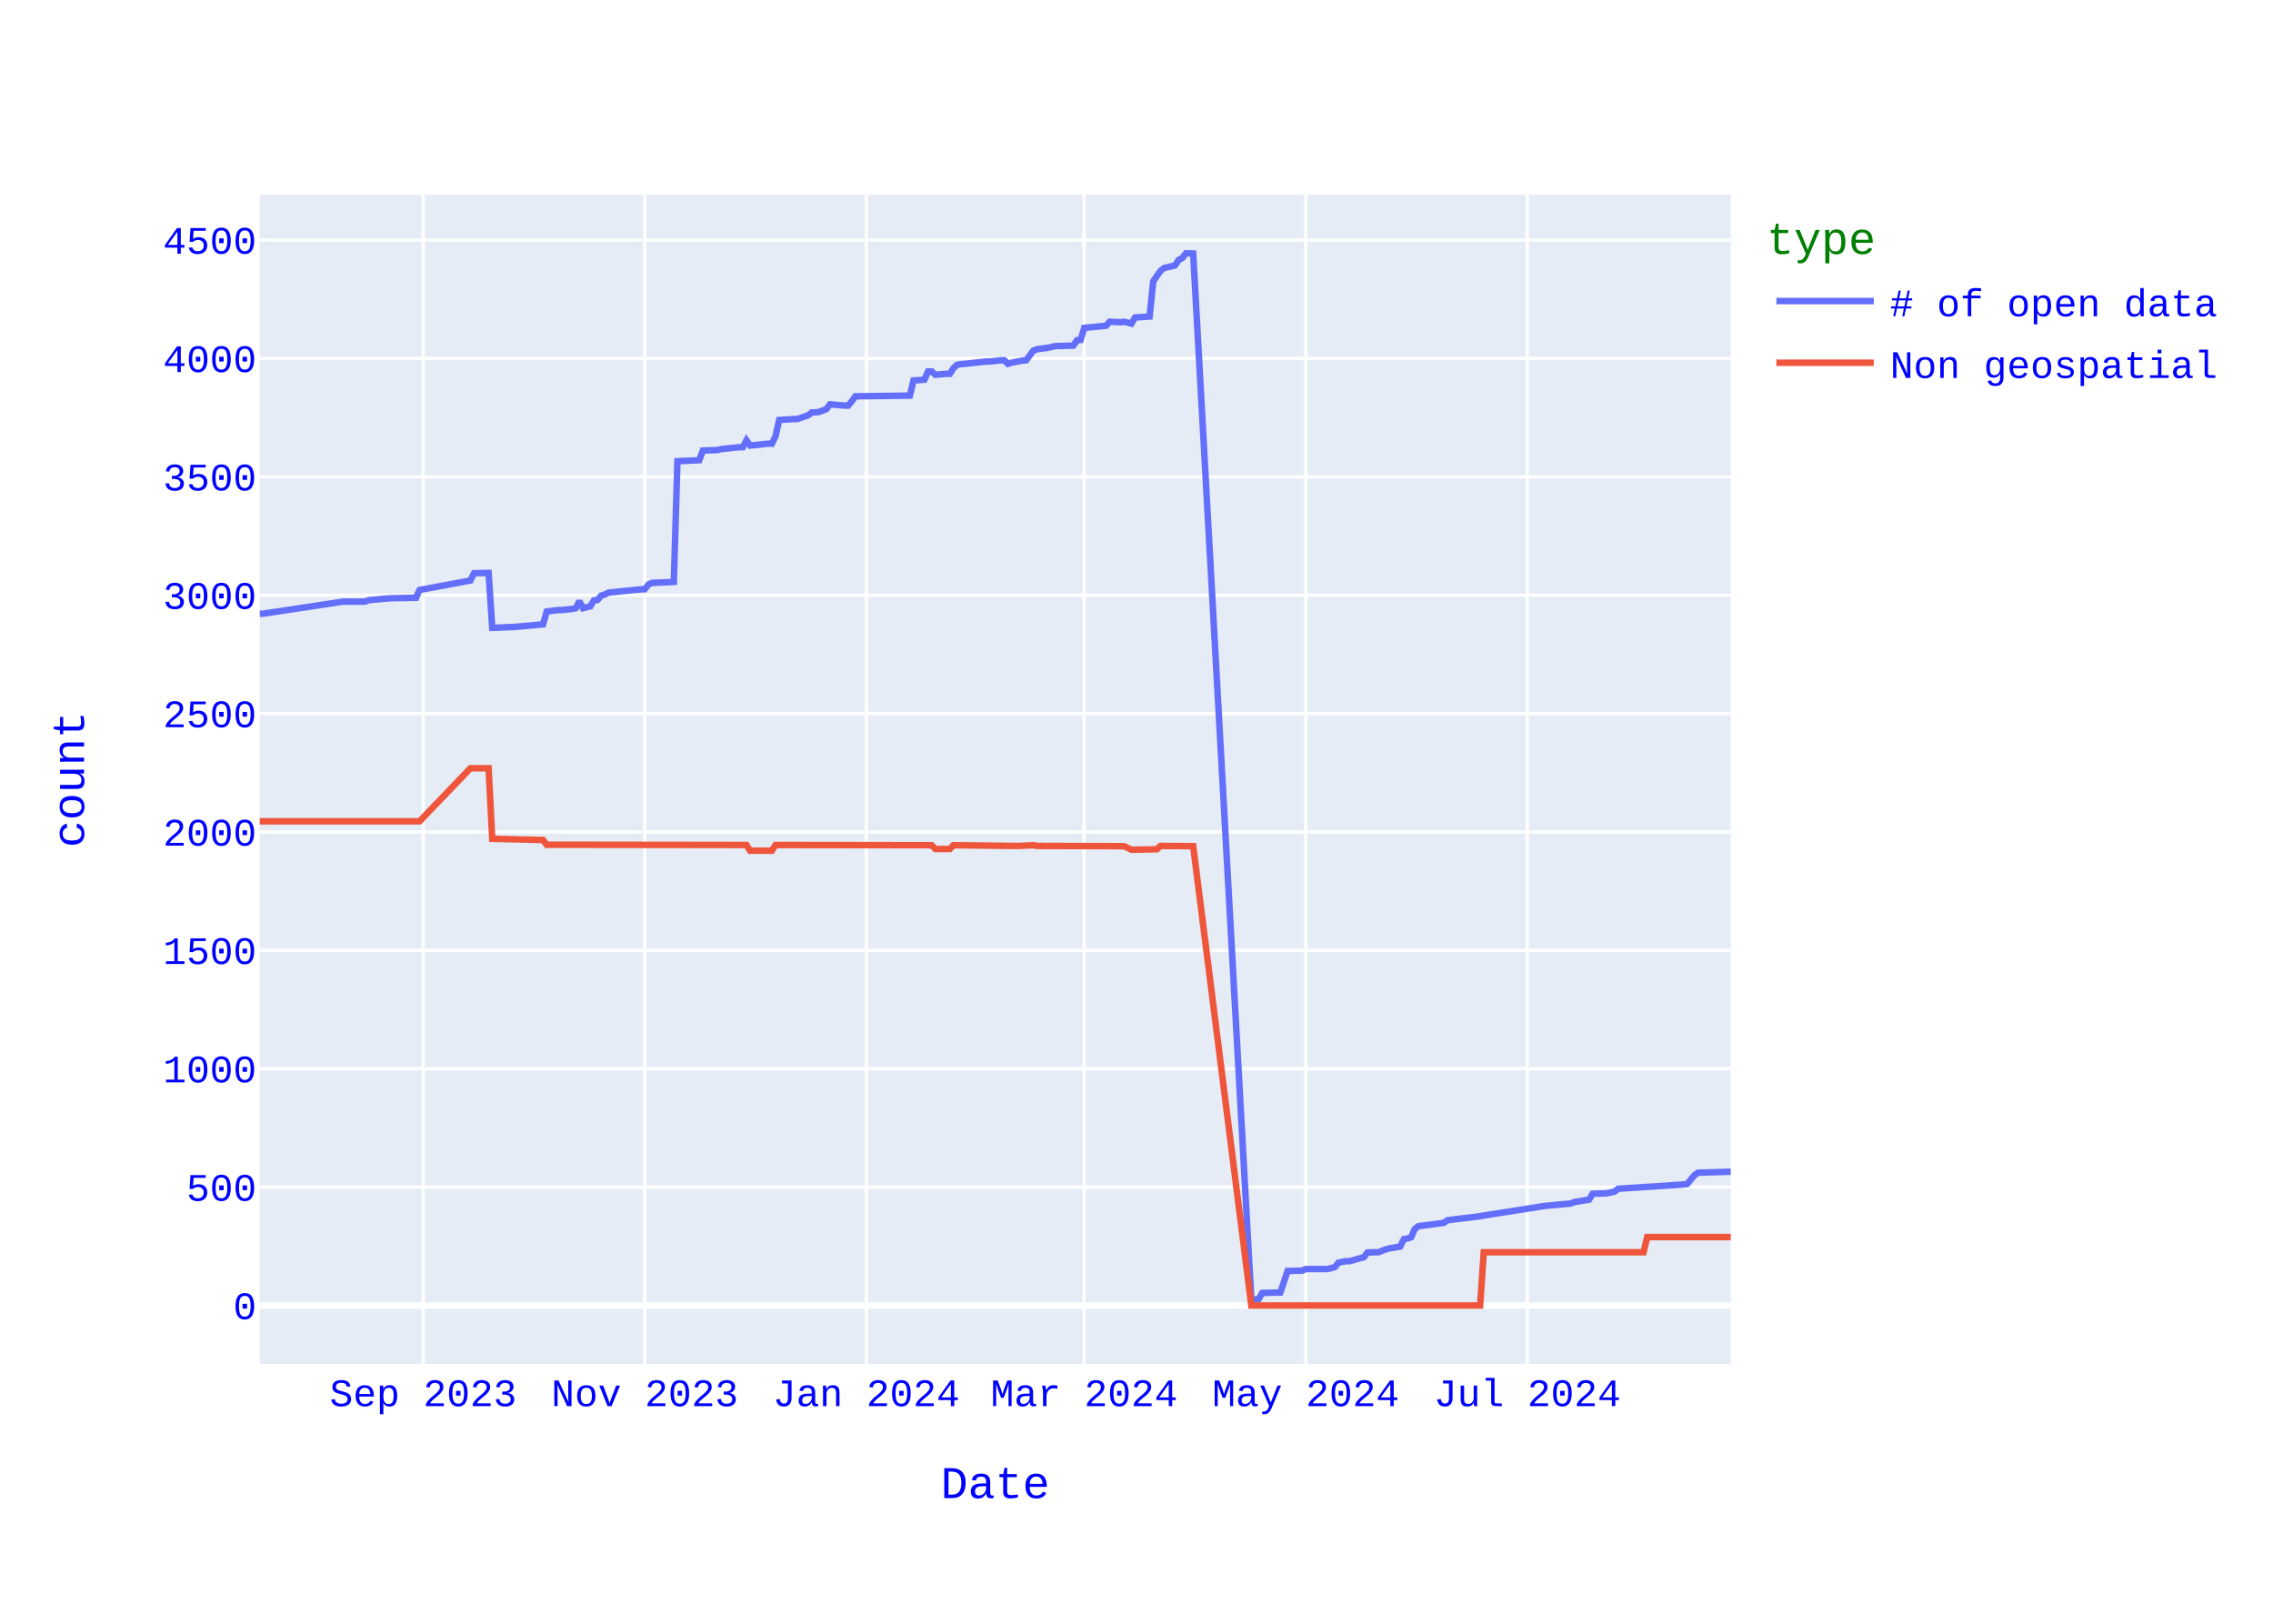
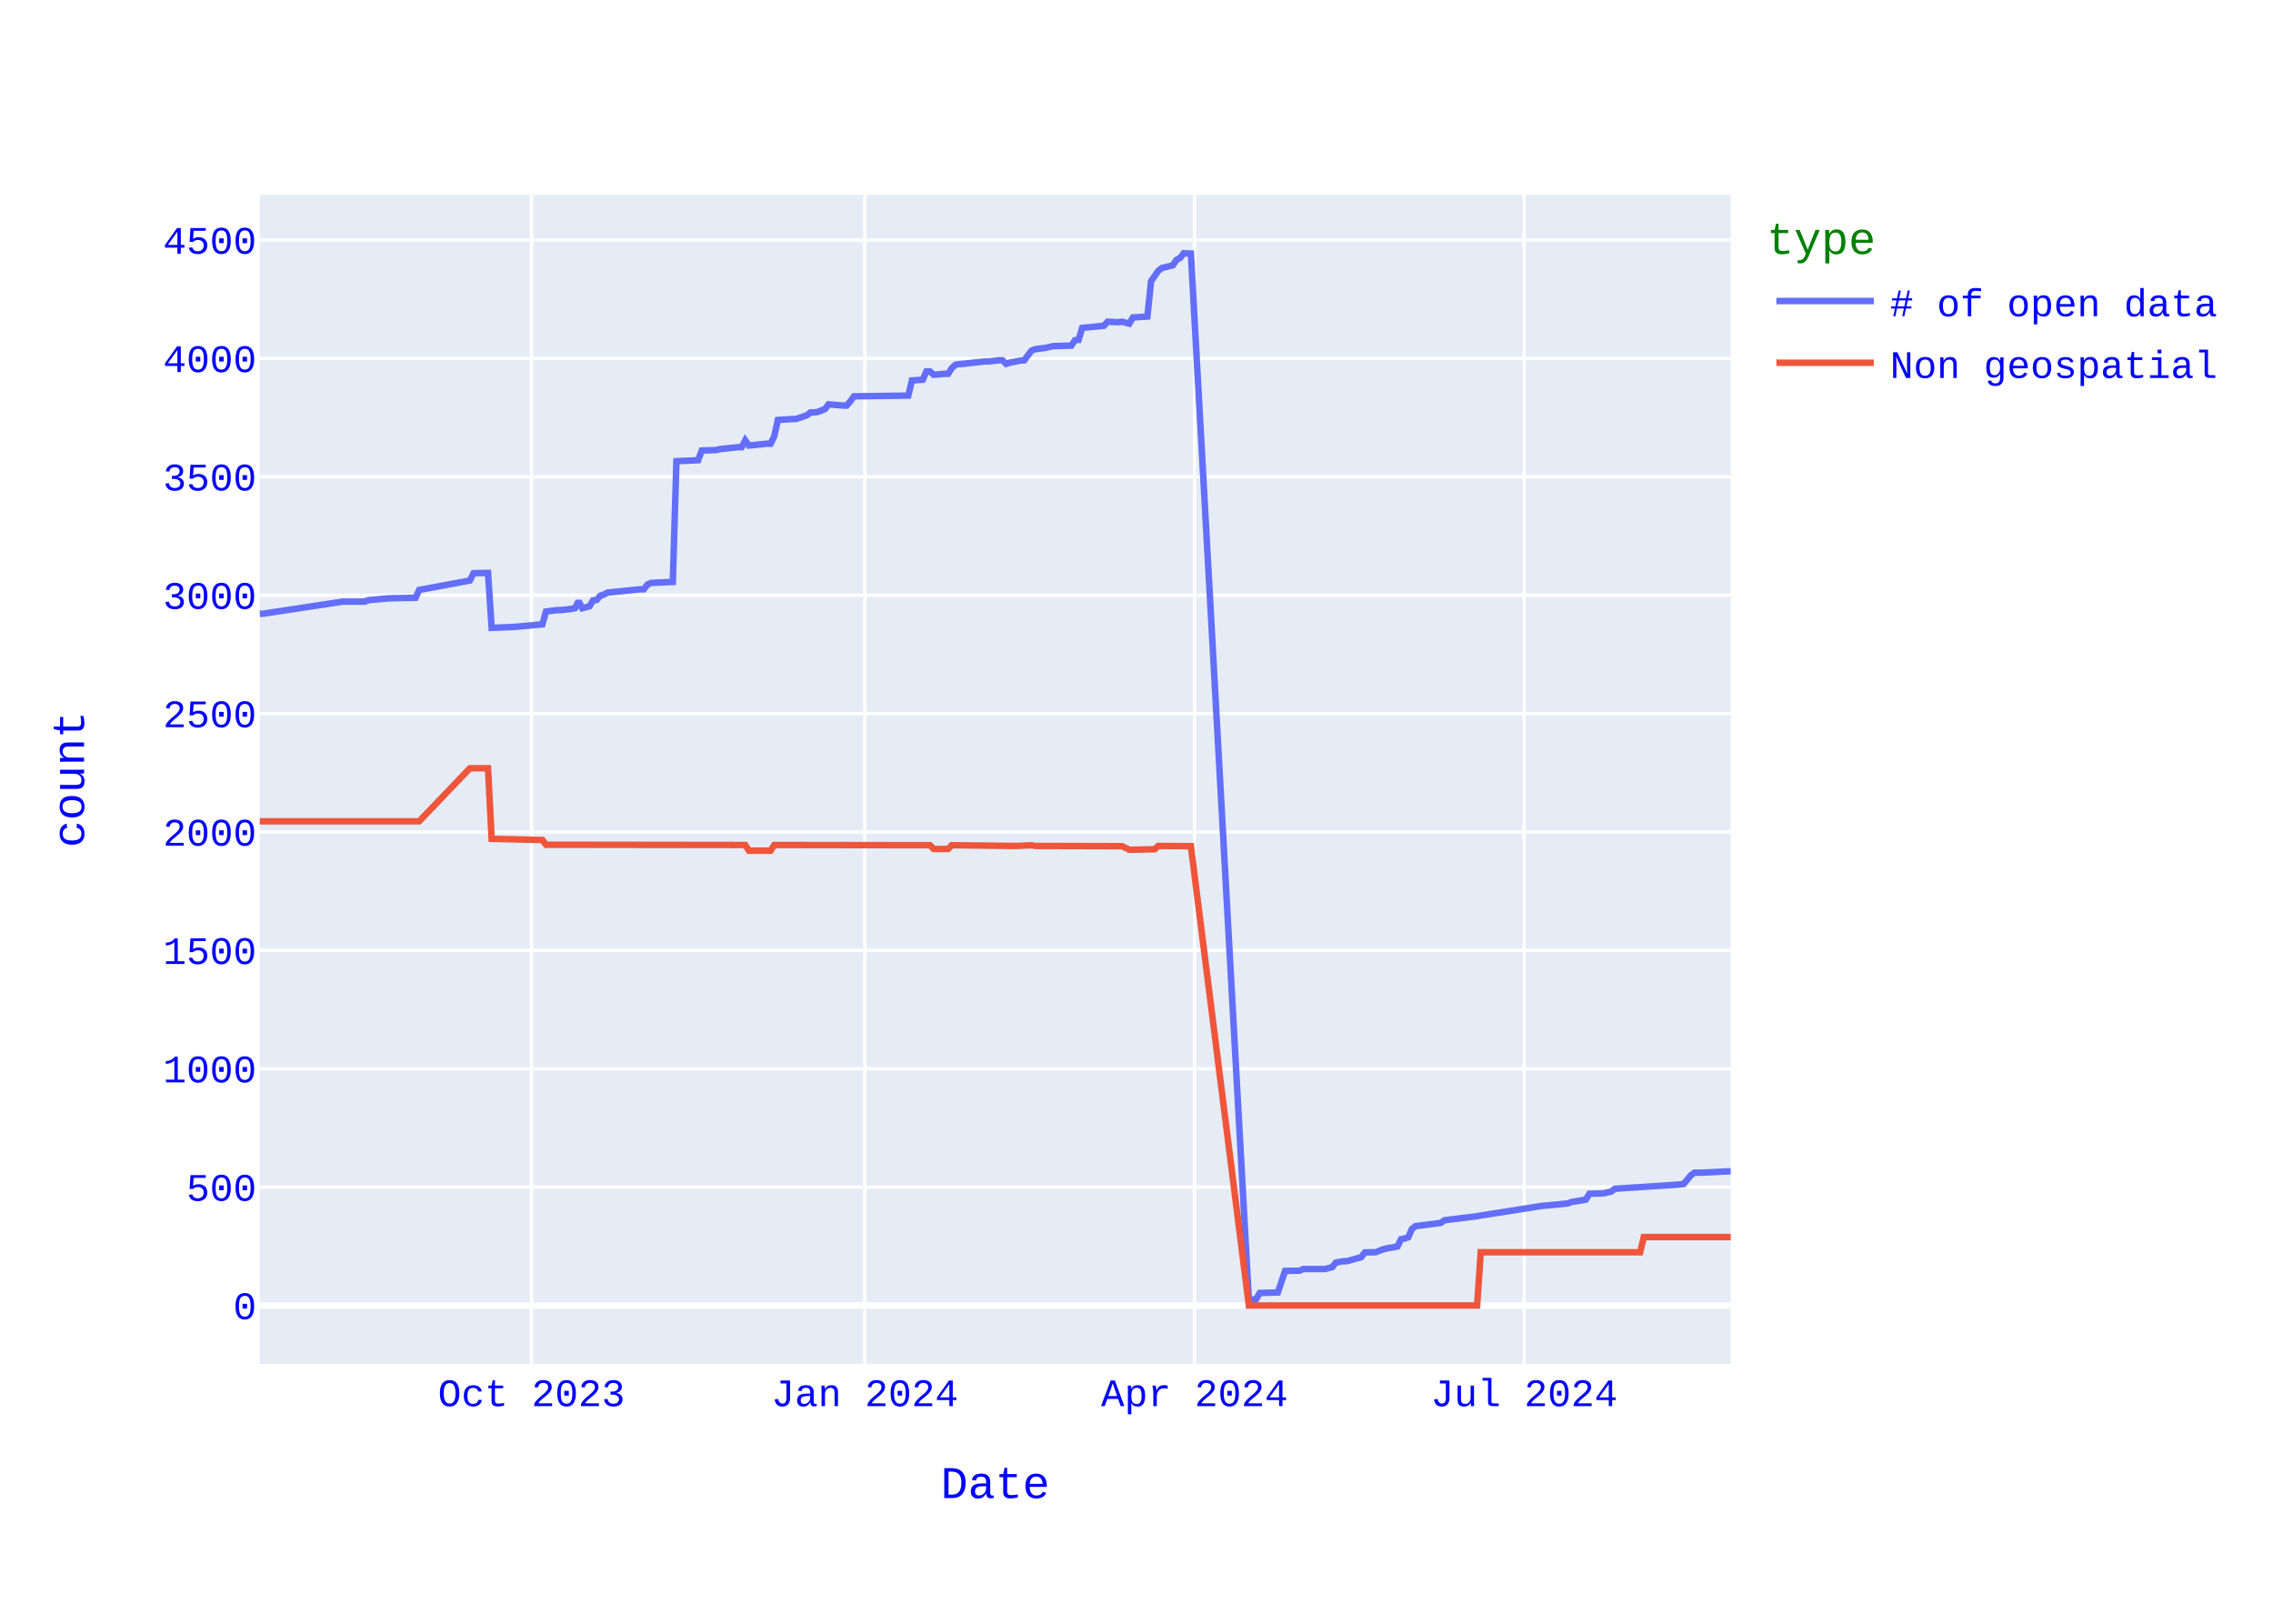
<svg xmlns="http://www.w3.org/2000/svg" class="main-svg" width="700" height="500" style="" viewBox="0 0 700 500">
  <rect x="0" y="0" width="700" height="500" style="fill: rgb(255, 255, 255); fill-opacity: 1;" />
-   <defs id="defs-1cccde">
+   <defs id="defs-f74522">
    <g class="clips">
-       <clipPath id="clip1cccdexyplot" class="plotclip">
+       <clipPath id="clipf74522xyplot" class="plotclip">
        <rect width="453" height="360" />
      </clipPath>
-       <clipPath class="axesclip" id="clip1cccdex">
+       <clipPath class="axesclip" id="clipf74522x">
        <rect x="80" y="0" width="453" height="500" />
      </clipPath>
-       <clipPath class="axesclip" id="clip1cccdey">
+       <clipPath class="axesclip" id="clipf74522y">
        <rect x="0" y="60" width="700" height="360" />
      </clipPath>
-       <clipPath class="axesclip" id="clip1cccdexy">
+       <clipPath class="axesclip" id="clipf74522xy">
        <rect x="80" y="60" width="453" height="360" />
      </clipPath>
    </g>
    <g class="gradients" />
    <g class="patterns" />
  </defs>
  <g class="bglayer">
    <rect class="bg" x="80" y="60" width="453" height="360" style="fill: rgb(229, 236, 246); fill-opacity: 1; stroke-width: 0;" />
  </g>
  <g class="layer-below">
    <g class="imagelayer" />
    <g class="shapelayer" />
  </g>
  <g class="cartesianlayer">
    <g class="subplot xy">
      <g class="layer-subplot">
        <g class="shapelayer" />
        <g class="imagelayer" />
      </g>
      <g class="minor-gridlayer">
        <g class="x" />
        <g class="y" />
      </g>
      <g class="gridlayer">
        <g class="x">
-           <path class="xgrid crisp" transform="translate(130.33,0)" d="M0,60v360" style="stroke: rgb(255, 255, 255); stroke-opacity: 1; stroke-width: 1px;" />
-           <path class="xgrid crisp" transform="translate(198.56,0)" d="M0,60v360" style="stroke: rgb(255, 255, 255); stroke-opacity: 1; stroke-width: 1px;" />
-           <path class="xgrid crisp" transform="translate(266.79,0)" d="M0,60v360" style="stroke: rgb(255, 255, 255); stroke-opacity: 1; stroke-width: 1px;" />
-           <path class="xgrid crisp" transform="translate(333.9,0)" d="M0,60v360" style="stroke: rgb(255, 255, 255); stroke-opacity: 1; stroke-width: 1px;" />
-           <path class="xgrid crisp" transform="translate(402.13,0)" d="M0,60v360" style="stroke: rgb(255, 255, 255); stroke-opacity: 1; stroke-width: 1px;" />
-           <path class="xgrid crisp" transform="translate(470.36,0)" d="M0,60v360" style="stroke: rgb(255, 255, 255); stroke-opacity: 1; stroke-width: 1px;" />
+           <path class="xgrid crisp" transform="translate(163.68,0)" d="M0,60v360" style="stroke: rgb(255, 255, 255); stroke-opacity: 1; stroke-width: 1px;" />
+           <path class="xgrid crisp" transform="translate(266.33,0)" d="M0,60v360" style="stroke: rgb(255, 255, 255); stroke-opacity: 1; stroke-width: 1px;" />
+           <path class="xgrid crisp" transform="translate(367.87,0)" d="M0,60v360" style="stroke: rgb(255, 255, 255); stroke-opacity: 1; stroke-width: 1px;" />
+           <path class="xgrid crisp" transform="translate(469.4,0)" d="M0,60v360" style="stroke: rgb(255, 255, 255); stroke-opacity: 1; stroke-width: 1px;" />
        </g>
        <g class="y">
          <path class="ygrid crisp" transform="translate(0,365.55)" d="M80,0h453" style="stroke: rgb(255, 255, 255); stroke-opacity: 1; stroke-width: 1px;" />
          <path class="ygrid crisp" transform="translate(0,329.09)" d="M80,0h453" style="stroke: rgb(255, 255, 255); stroke-opacity: 1; stroke-width: 1px;" />
          <path class="ygrid crisp" transform="translate(0,292.64)" d="M80,0h453" style="stroke: rgb(255, 255, 255); stroke-opacity: 1; stroke-width: 1px;" />
          <path class="ygrid crisp" transform="translate(0,256.19)" d="M80,0h453" style="stroke: rgb(255, 255, 255); stroke-opacity: 1; stroke-width: 1px;" />
          <path class="ygrid crisp" transform="translate(0,219.73)" d="M80,0h453" style="stroke: rgb(255, 255, 255); stroke-opacity: 1; stroke-width: 1px;" />
          <path class="ygrid crisp" transform="translate(0,183.28)" d="M80,0h453" style="stroke: rgb(255, 255, 255); stroke-opacity: 1; stroke-width: 1px;" />
          <path class="ygrid crisp" transform="translate(0,146.82)" d="M80,0h453" style="stroke: rgb(255, 255, 255); stroke-opacity: 1; stroke-width: 1px;" />
          <path class="ygrid crisp" transform="translate(0,110.37)" d="M80,0h453" style="stroke: rgb(255, 255, 255); stroke-opacity: 1; stroke-width: 1px;" />
          <path class="ygrid crisp" transform="translate(0,73.92)" d="M80,0h453" style="stroke: rgb(255, 255, 255); stroke-opacity: 1; stroke-width: 1px;" />
        </g>
      </g>
      <g class="zerolinelayer">
        <path class="yzl zl crisp" transform="translate(0,402)" d="M80,0h453" style="stroke: rgb(255, 255, 255); stroke-opacity: 1; stroke-width: 2px;" />
      </g>
      <path class="xlines-below" />
      <path class="ylines-below" />
      <g class="overlines-below" />
      <g class="xaxislayer-below" />
      <g class="yaxislayer-below" />
      <g class="overaxes-below" />
-       <g class="plot" transform="translate(80,60)" clip-path="url(#clip1cccdexyplot)">
+       <g class="plot" transform="translate(80,60)" clip-path="url(#clipf74522xyplot)">
        <g class="scatterlayer mlayer">
-           <g class="trace scatter trace10b225" style="stroke-miterlimit: 2; opacity: 1;">
+           <g class="trace scatter trace49a1b1" style="stroke-miterlimit: 2; opacity: 1;">
            <g class="fills" />
            <g class="errorbars" />
            <g class="lines">
-               <path class="js-line" d="M453,300.81L442.93,301.1L441.81,301.9L439.58,304.6L438.46,304.74L418.33,306.06L417.21,306.93L414.97,307.44L413.85,307.51L410.5,307.59L409.38,309.41L404.9,310.14L403.79,310.58L397.07,311.23L395.96,311.31L376.94,314.3L375.82,314.51L365.76,315.75L364.64,316.56L356.81,317.58L355.69,318.45L354.57,321L353.45,321.37L352.33,321.59L351.21,323.85L347.86,324.43L346.74,324.72L344.5,325.6L343.39,325.6L341.15,325.67L340.03,327.13L335.56,328.37L334.44,328.37L332.2,328.8L331.08,330.19L328.84,330.77L327.73,330.77L322.13,330.77L321.01,331.28L316.54,331.36L314.3,337.99L308.71,338.14L307.59,340.1L305.36,340.18L287.46,18.07L285.22,18L284.1,19.46L282.99,20.04L281.87,21.72L278.51,22.52L277.39,23.4L275.16,26.6L274.04,37.47L269.56,37.76L268.44,39.65L266.21,39.07L265.09,39.22L261.73,39.07L260.61,40.31L253.9,40.97L252.79,44.68L251.67,44.76L250.55,46.43L244.96,46.58L242.72,47.09L239.36,47.53L238.24,47.96L236.01,50.95L234.89,51.03L231.53,51.68L230.41,52.05L229.3,50.95L228.18,50.95L224.82,51.32L223.7,51.32L216.99,52.05L215.87,52.12L214.76,52.34L213.64,53.36L212.52,55.11L211.4,55.11L208.04,55.4L206.93,54.38L205.81,54.38L204.69,56.93L201.33,57.15L200.21,61.82L183.44,62.04L182.32,63.57L181.2,64.88L180.08,64.88L175.61,64.51L174.49,65.97L172.25,66.85L171.13,66.99L170.01,66.99L168.9,67.87L165.54,69.04L164.42,69.04L159.95,69.33L158.83,74.36L157.71,76.62L156.59,76.62L151,77.2L149.88,75.6L148.76,77.71L147.64,77.71L142.05,78.29L140.93,78.59L136.46,78.73L135.34,81.72L128.63,82.01L127.51,119.2L120.8,119.49L119.68,120L118.56,121.46L117.44,121.46L107.38,122.48L106.26,123.06L105.14,123.42L104.02,124.74L102.9,124.88L101.79,126.7L99.55,127.29L98.43,125.1L97.31,127.29L96.19,127.51L92.84,127.87L91.72,127.87L88.36,128.31L87.24,132.25L79.41,132.97L78.3,133.05L71.59,133.34L70.47,116.42L65.99,116.5L64.87,118.76L49.21,121.67L48.1,124.08L40.27,124.23L39.15,124.3L33.56,124.81L32.44,125.25L25.73,125.25L1.12,128.96L0,129.04" style="vector-effect: none; fill: none; stroke: rgb(99, 110, 250); stroke-opacity: 1; stroke-width: 2px; opacity: 1;" />
+               <path class="js-line" d="M453,300.66L444.07,301.1L442.96,301.1L441.84,301.1L440.73,301.9L438.5,304.6L437.38,304.74L417.3,306.06L416.18,306.93L413.95,307.44L412.83,307.51L409.49,307.59L408.37,309.41L403.91,310.14L402.79,310.58L396.1,311.23L394.98,311.31L376.01,314.3L374.9,314.51L364.85,315.75L363.74,316.56L355.93,317.58L354.81,318.45L353.7,321L352.58,321.37L351.47,321.59L350.35,323.85L347,324.43L345.89,324.72L343.66,325.6L342.54,325.6L340.31,325.67L339.19,327.13L334.73,328.37L333.61,328.37L331.38,328.8L330.27,330.19L328.03,330.77L326.92,330.77L321.34,330.77L320.22,331.28L315.76,331.36L313.53,337.99L307.95,338.14L306.83,340.1L304.6,340.18L286.75,18.07L284.52,18L283.4,19.46L282.29,20.04L281.17,21.72L277.83,22.52L276.71,23.4L274.48,26.6L273.36,37.47L268.9,37.76L267.78,39.65L265.55,39.07L264.44,39.22L261.09,39.07L259.97,40.31L253.28,40.97L252.16,44.68L251.05,44.76L249.93,46.43L244.35,46.58L242.12,47.09L238.77,47.53L237.66,47.96L235.43,50.95L234.31,51.03L230.96,51.68L229.85,52.05L228.73,50.95L227.62,50.95L224.27,51.32L223.15,51.32L216.46,52.05L215.34,52.12L214.23,52.34L213.11,53.36L212,55.11L210.88,55.11L207.53,55.4L206.42,54.38L205.3,54.38L204.18,56.93L200.84,57.15L199.72,61.82L182.99,62.04L181.87,63.57L180.75,64.88L179.64,64.88L175.17,64.51L174.06,65.97L171.83,66.85L170.71,66.99L169.6,66.99L168.48,67.87L165.13,69.04L164.02,69.04L159.55,69.33L158.44,74.36L157.32,76.62L156.21,76.62L150.63,77.2L149.51,75.6L148.4,77.71L147.28,77.71L141.7,78.29L140.59,78.59L136.12,78.73L135.01,81.72L128.31,82.01L127.2,119.2L120.5,119.49L119.39,120L118.27,121.46L117.16,121.46L107.11,122.48L106,123.06L104.88,123.42L103.77,124.74L102.65,124.88L101.53,126.7L99.3,127.29L98.19,125.1L97.07,127.29L95.96,127.51L92.61,127.87L91.49,127.87L88.15,128.31L87.03,132.25L79.22,132.97L78.1,133.05L71.41,133.34L70.29,116.42L65.83,116.5L64.71,118.76L49.09,121.67L47.98,124.08L40.17,124.23L39.05,124.3L33.47,124.81L32.36,125.25L25.66,125.25L1.12,128.96L0,129.04" style="vector-effect: none; fill: none; stroke: rgb(99, 110, 250); stroke-opacity: 1; stroke-width: 2px; opacity: 1;" />
            </g>
            <g class="points" />
            <g class="text" />
          </g>
-           <g class="trace scatter traceb72027" style="stroke-miterlimit: 2; opacity: 1;">
+           <g class="trace scatter trace680c66" style="stroke-miterlimit: 2; opacity: 1;">
            <g class="fills" />
            <g class="errorbars" />
            <g class="lines">
-               <path class="js-line" d="M453,320.93L427.27,320.93L426.16,325.6L376.94,325.6L375.82,342L305.36,342L287.46,200.56L277.39,200.49L276.27,201.51L269.56,201.65L268.44,201.65L266.21,200.56L265.09,200.56L239.36,200.49L238.24,200.27L233.77,200.49L232.65,200.49L213.64,200.27L212.52,201.43L208.04,201.43L206.93,200.27L158.83,200.2L157.71,201.95L151,201.95L149.88,200.2L88.36,200.12L87.24,198.66L71.59,198.3L70.47,176.57L64.87,176.57L49.21,192.9L0,192.9" style="vector-effect: none; fill: none; stroke: rgb(239, 85, 59); stroke-opacity: 1; stroke-width: 2px; opacity: 1;" />
+               <path class="js-line" d="M453,320.93L426.22,320.93L425.11,325.6L376.01,325.6L374.9,342L304.6,342L286.75,200.56L276.71,200.49L275.59,201.51L268.9,201.65L267.78,201.65L265.55,200.56L264.44,200.56L238.77,200.49L237.66,200.27L233.19,200.49L232.08,200.49L213.11,200.27L212,201.43L207.53,201.43L206.42,200.27L158.44,200.2L157.32,201.95L150.63,201.95L149.51,200.2L88.15,200.12L87.03,198.66L71.41,198.3L70.29,176.57L64.71,176.57L49.09,192.9L0,192.9" style="vector-effect: none; fill: none; stroke: rgb(239, 85, 59); stroke-opacity: 1; stroke-width: 2px; opacity: 1;" />
            </g>
            <g class="points" />
            <g class="text" />
          </g>
        </g>
      </g>
      <g class="overplot" />
      <path class="xlines-above crisp" d="M0,0" style="fill: none;" />
      <path class="ylines-above crisp" d="M0,0" style="fill: none;" />
      <g class="overlines-above" />
      <g class="xaxislayer-above">
        <g class="xtick">
-           <text text-anchor="middle" x="0" y="433" transform="translate(130.33,0)" style="font-family: 'Courier New'; font-size: 12px; fill: rgb(0, 0, 255); fill-opacity: 1; white-space: pre; opacity: 1;">Sep 2023</text>
-         </g>
-         <g class="xtick">
-           <text text-anchor="middle" x="0" y="433" style="font-family: 'Courier New'; font-size: 12px; fill: rgb(0, 0, 255); fill-opacity: 1; white-space: pre; opacity: 1;" transform="translate(198.56,0)">Nov 2023</text>
-         </g>
-         <g class="xtick">
-           <text text-anchor="middle" x="0" y="433" style="font-family: 'Courier New'; font-size: 12px; fill: rgb(0, 0, 255); fill-opacity: 1; white-space: pre; opacity: 1;" transform="translate(266.79,0)">Jan 2024</text>
-         </g>
-         <g class="xtick">
-           <text text-anchor="middle" x="0" y="433" style="font-family: 'Courier New'; font-size: 12px; fill: rgb(0, 0, 255); fill-opacity: 1; white-space: pre; opacity: 1;" transform="translate(333.9,0)">Mar 2024</text>
-         </g>
-         <g class="xtick">
-           <text text-anchor="middle" x="0" y="433" style="font-family: 'Courier New'; font-size: 12px; fill: rgb(0, 0, 255); fill-opacity: 1; white-space: pre; opacity: 1;" transform="translate(402.13,0)">May 2024</text>
-         </g>
-         <g class="xtick">
-           <text text-anchor="middle" x="0" y="433" style="font-family: 'Courier New'; font-size: 12px; fill: rgb(0, 0, 255); fill-opacity: 1; white-space: pre; opacity: 1;" transform="translate(470.36,0)">Jul 2024</text>
+           <text text-anchor="middle" x="0" y="433" transform="translate(163.68,0)" style="font-family: 'Courier New'; font-size: 12px; fill: rgb(0, 0, 255); fill-opacity: 1; white-space: pre; opacity: 1;">Oct 2023</text>
+         </g>
+         <g class="xtick">
+           <text text-anchor="middle" x="0" y="433" style="font-family: 'Courier New'; font-size: 12px; fill: rgb(0, 0, 255); fill-opacity: 1; white-space: pre; opacity: 1;" transform="translate(266.33,0)">Jan 2024</text>
+         </g>
+         <g class="xtick">
+           <text text-anchor="middle" x="0" y="433" style="font-family: 'Courier New'; font-size: 12px; fill: rgb(0, 0, 255); fill-opacity: 1; white-space: pre; opacity: 1;" transform="translate(367.87,0)">Apr 2024</text>
+         </g>
+         <g class="xtick">
+           <text text-anchor="middle" x="0" y="433" style="font-family: 'Courier New'; font-size: 12px; fill: rgb(0, 0, 255); fill-opacity: 1; white-space: pre; opacity: 1;" transform="translate(469.4,0)">Jul 2024</text>
        </g>
      </g>
      <g class="yaxislayer-above">
        <g class="ytick">
          <text text-anchor="end" x="79" y="4.2" transform="translate(0,402)" style="font-family: 'Courier New'; font-size: 12px; fill: rgb(0, 0, 255); fill-opacity: 1; white-space: pre; opacity: 1;">0</text>
        </g>
        <g class="ytick">
          <text text-anchor="end" x="79" y="4.2" style="font-family: 'Courier New'; font-size: 12px; fill: rgb(0, 0, 255); fill-opacity: 1; white-space: pre; opacity: 1;" transform="translate(0,365.55)">500</text>
        </g>
        <g class="ytick">
          <text text-anchor="end" x="79" y="4.2" style="font-family: 'Courier New'; font-size: 12px; fill: rgb(0, 0, 255); fill-opacity: 1; white-space: pre; opacity: 1;" transform="translate(0,329.09)">1000</text>
        </g>
        <g class="ytick">
          <text text-anchor="end" x="79" y="4.2" style="font-family: 'Courier New'; font-size: 12px; fill: rgb(0, 0, 255); fill-opacity: 1; white-space: pre; opacity: 1;" transform="translate(0,292.64)">1500</text>
        </g>
        <g class="ytick">
          <text text-anchor="end" x="79" y="4.2" style="font-family: 'Courier New'; font-size: 12px; fill: rgb(0, 0, 255); fill-opacity: 1; white-space: pre; opacity: 1;" transform="translate(0,256.19)">2000</text>
        </g>
        <g class="ytick">
          <text text-anchor="end" x="79" y="4.2" style="font-family: 'Courier New'; font-size: 12px; fill: rgb(0, 0, 255); fill-opacity: 1; white-space: pre; opacity: 1;" transform="translate(0,219.73)">2500</text>
        </g>
        <g class="ytick">
          <text text-anchor="end" x="79" y="4.2" style="font-family: 'Courier New'; font-size: 12px; fill: rgb(0, 0, 255); fill-opacity: 1; white-space: pre; opacity: 1;" transform="translate(0,183.28)">3000</text>
        </g>
        <g class="ytick">
          <text text-anchor="end" x="79" y="4.2" style="font-family: 'Courier New'; font-size: 12px; fill: rgb(0, 0, 255); fill-opacity: 1; white-space: pre; opacity: 1;" transform="translate(0,146.82)">3500</text>
        </g>
        <g class="ytick">
          <text text-anchor="end" x="79" y="4.2" style="font-family: 'Courier New'; font-size: 12px; fill: rgb(0, 0, 255); fill-opacity: 1; white-space: pre; opacity: 1;" transform="translate(0,110.37)">4000</text>
        </g>
        <g class="ytick">
          <text text-anchor="end" x="79" y="4.2" style="font-family: 'Courier New'; font-size: 12px; fill: rgb(0, 0, 255); fill-opacity: 1; white-space: pre; opacity: 1;" transform="translate(0,73.92)">4500</text>
        </g>
      </g>
      <g class="overaxes-above" />
    </g>
  </g>
  <g class="polarlayer" />
  <g class="smithlayer" />
  <g class="ternarylayer" />
  <g class="geolayer" />
  <g class="funnelarealayer" />
  <g class="pielayer" />
  <g class="iciclelayer" />
  <g class="treemaplayer" />
  <g class="sunburstlayer" />
  <g class="glimages" />
-   <defs id="topdefs-1cccde">
+   <defs id="topdefs-f74522">
    <g class="clips" />
-     <clipPath id="legend1cccde">
+     <clipPath id="legendf74522">
      <rect width="146" height="67" x="0" y="0" />
    </clipPath>
  </defs>
  <g class="layer-above">
    <g class="imagelayer" />
    <g class="shapelayer" />
  </g>
  <g class="infolayer">
    <g class="legend" pointer-events="all" transform="translate(542.06,60)">
      <rect class="bg" shape-rendering="crispEdges" style="stroke: rgb(68, 68, 68); stroke-opacity: 1; fill: rgb(255, 255, 255); fill-opacity: 1; stroke-width: 0px;" width="146" height="67" x="0" y="0" />
-       <g class="scrollbox" transform="" clip-path="url(#legend1cccde)">
+       <g class="scrollbox" transform="" clip-path="url(#legendf74522)">
        <text class="legendtitletext" text-anchor="start" x="2" y="18.2" style="font-family: 'Courier New'; font-size: 14px; fill: rgb(0, 128, 0); fill-opacity: 1; white-space: pre;">type</text>
        <g class="groups" transform="">
          <g class="traces" transform="translate(0,32.7)" style="opacity: 1;">
            <text class="legendtext" text-anchor="start" x="40" y="4.68" style="font-family: 'Courier New'; font-size: 12px; fill: rgb(0, 0, 255); fill-opacity: 1; white-space: pre;"># of open data</text>
            <g class="layers" style="opacity: 1;">
              <g class="legendfill" />
              <g class="legendlines">
                <path class="js-line" d="M5,0h30" style="fill: none; stroke: rgb(99, 110, 250); stroke-opacity: 1; stroke-width: 2px;" />
              </g>
              <g class="legendsymbols">
                <g class="legendpoints" />
              </g>
            </g>
            <rect class="legendtoggle" x="0" y="-9.5" width="140.828" height="19" style="fill: rgb(0, 0, 0); fill-opacity: 0;" />
          </g>
        </g>
        <g class="groups" transform="">
          <g class="traces" transform="translate(0,51.7)" style="opacity: 1;">
            <text class="legendtext" text-anchor="start" x="40" y="4.68" style="font-family: 'Courier New'; font-size: 12px; fill: rgb(0, 0, 255); fill-opacity: 1; white-space: pre;">Non geospatial</text>
            <g class="layers" style="opacity: 1;">
              <g class="legendfill" />
              <g class="legendlines">
                <path class="js-line" d="M5,0h30" style="fill: none; stroke: rgb(239, 85, 59); stroke-opacity: 1; stroke-width: 2px;" />
              </g>
              <g class="legendsymbols">
                <g class="legendpoints" />
              </g>
            </g>
            <rect class="legendtoggle" x="0" y="-9.5" width="140.828" height="19" style="fill: rgb(0, 0, 0); fill-opacity: 0;" />
          </g>
        </g>
      </g>
      <rect class="scrollbar" rx="20" ry="3" width="0" height="0" style="fill: rgb(128, 139, 164); fill-opacity: 1;" x="0" y="0" />
    </g>
    <g class="g-gtitle" />
    <g class="g-xtitle">
      <text class="xtitle" x="306.5" y="461.3" text-anchor="middle" style="font-family: 'Courier New'; font-size: 14px; fill: rgb(0, 0, 255); opacity: 1; font-weight: normal; white-space: pre;">Date</text>
    </g>
    <g class="g-ytitle">
      <text class="ytitle" transform="rotate(-90,25.8875,240)" x="25.888" y="240" text-anchor="middle" style="font-family: 'Courier New'; font-size: 14px; fill: rgb(0, 0, 255); opacity: 1; font-weight: normal; white-space: pre;">count</text>
    </g>
  </g>
</svg>
